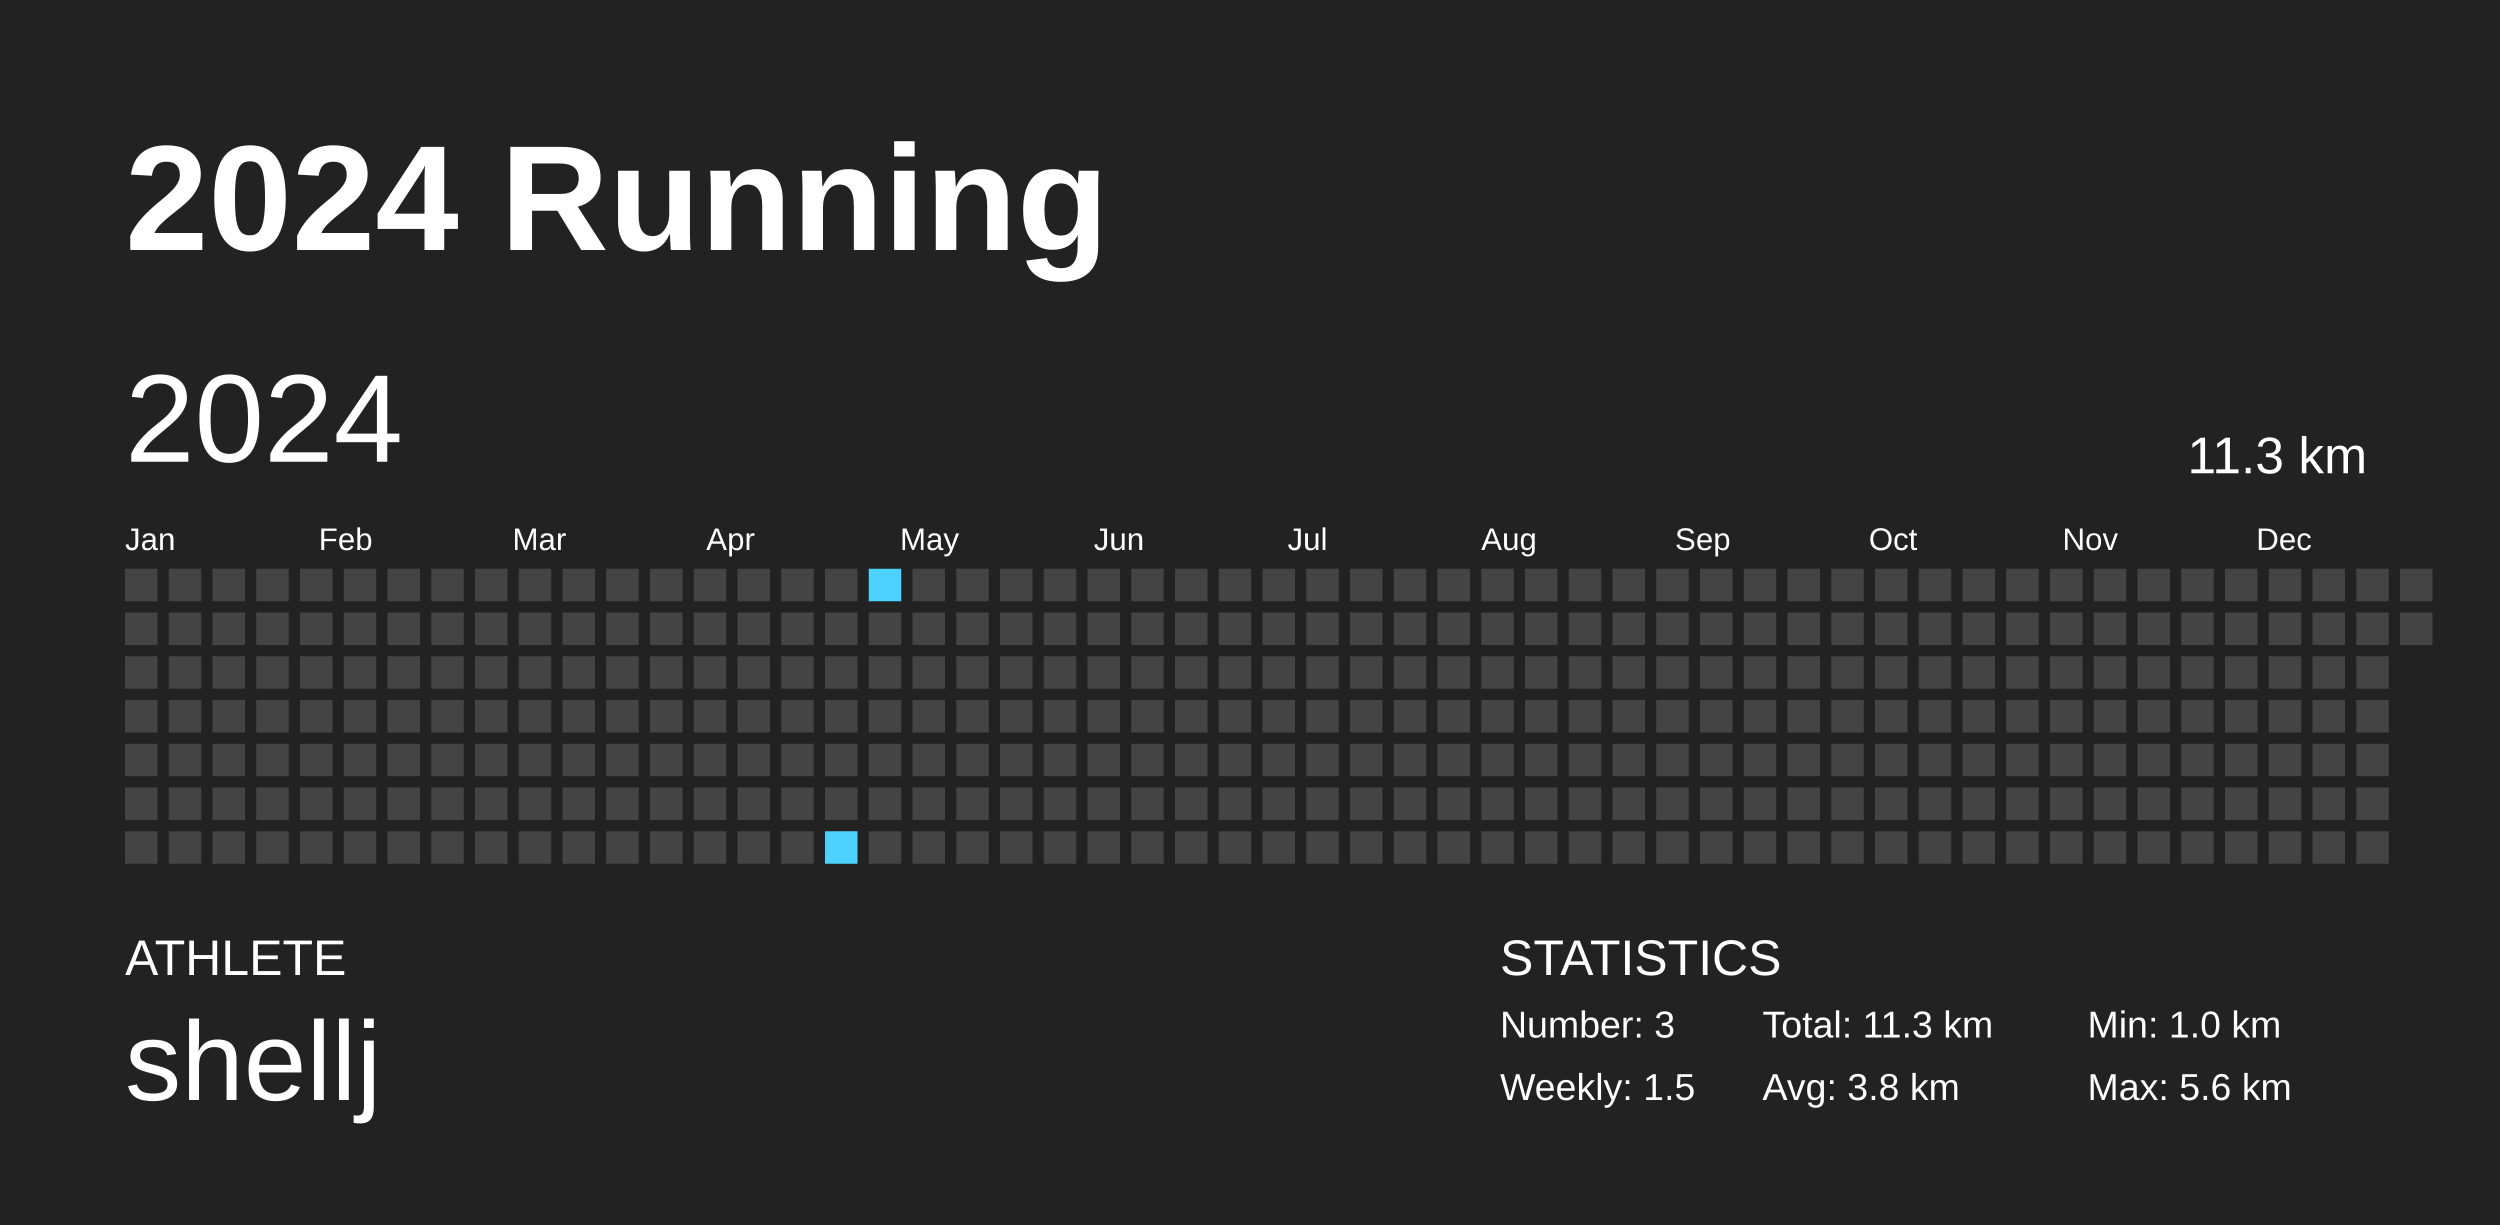
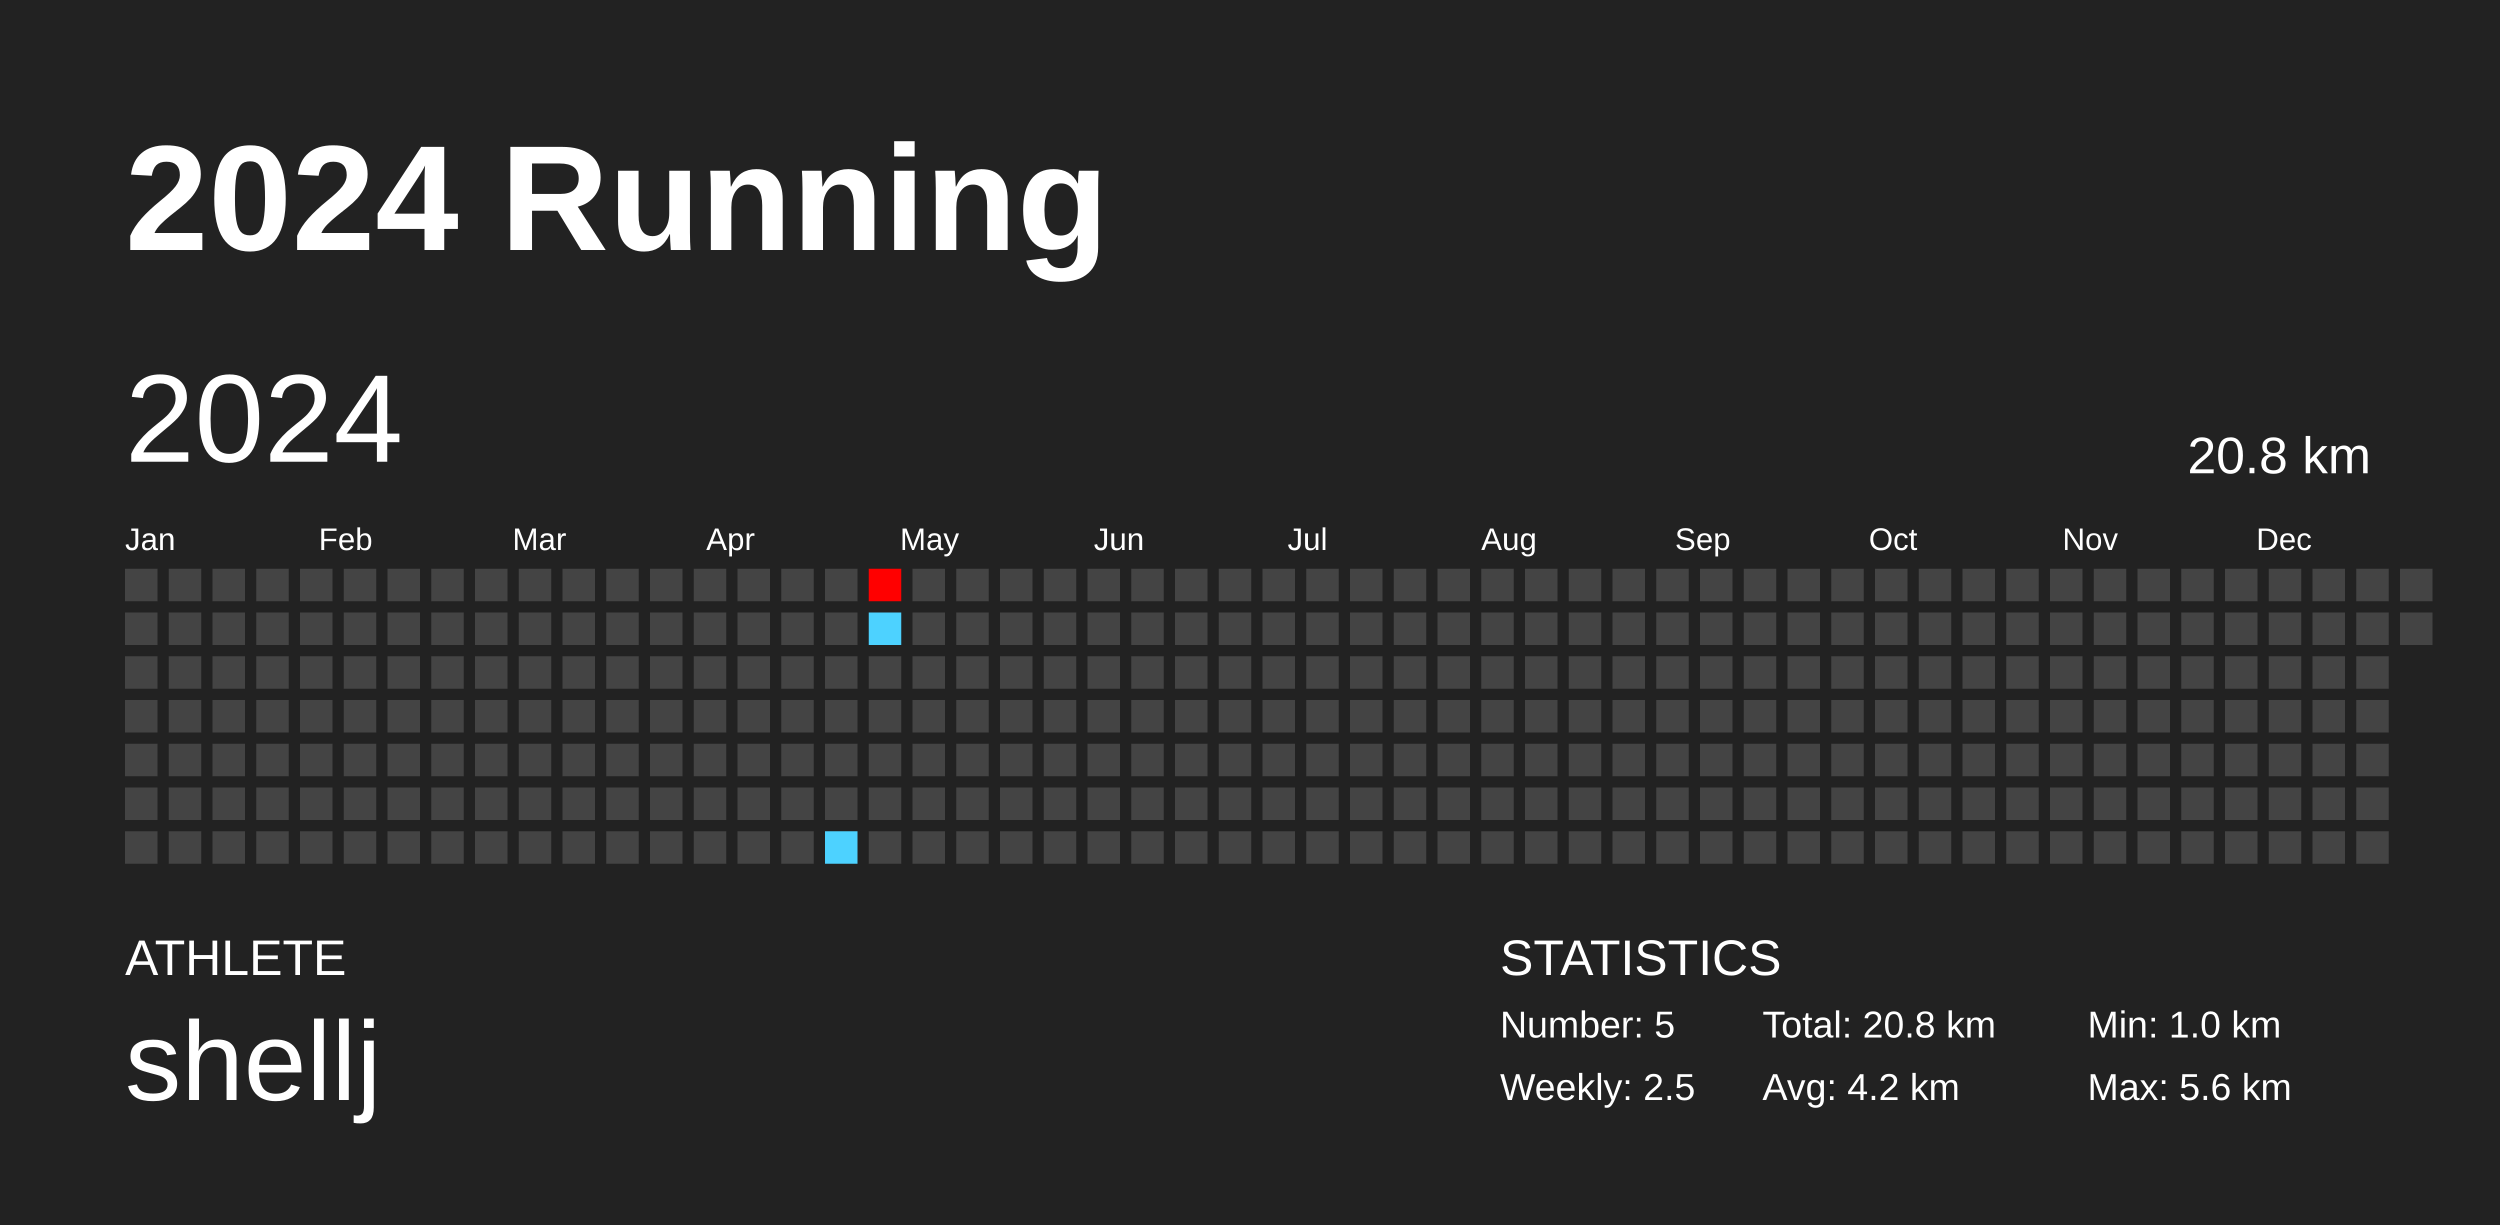
<svg xmlns="http://www.w3.org/2000/svg" baseProfile="full" height="98mm" version="1.1" viewBox="0,0,200,98" width="200mm">
  <defs />
  <rect fill="#222222" height="98" width="200" x="0" y="0" />
  <text fill="#FFFFFF" style="font-size:12px; font-family:Arial; font-weight:bold;" x="10" y="20">2024 Running</text>
  <text fill="#FFFFFF" style="font-size:4px; font-family:Arial" x="10" y="78">ATHLETE</text>
  <text fill="#FFFFFF" style="font-size:9px; font-family:Arial" x="10" y="88">shellj</text>
  <text fill="#FFFFFF" style="font-size:4px; font-family:Arial" x="120" y="78">STATISTICS</text>
-   <text fill="#FFFFFF" style="font-size:3px; font-family:Arial" x="120" y="83">Number: 3</text>
-   <text fill="#FFFFFF" style="font-size:3px; font-family:Arial" x="120" y="88">Weekly: 1.5</text>
-   <text fill="#FFFFFF" style="font-size:3px; font-family:Arial" x="141" y="83">Total: 11.3 km</text>
-   <text fill="#FFFFFF" style="font-size:3px; font-family:Arial" x="141" y="88">Avg: 3.8 km</text>
+   <text fill="#FFFFFF" style="font-size:3px; font-family:Arial" x="120" y="83">Number: 5</text>
+   <text fill="#FFFFFF" style="font-size:3px; font-family:Arial" x="120" y="88">Weekly: 2.5</text>
+   <text fill="#FFFFFF" style="font-size:3px; font-family:Arial" x="141" y="83">Total: 20.8 km</text>
+   <text fill="#FFFFFF" style="font-size:3px; font-family:Arial" x="141" y="88">Avg: 4.2 km</text>
  <text fill="#FFFFFF" style="font-size:3px; font-family:Arial" x="167" y="83">Min: 1.0 km</text>
  <text fill="#FFFFFF" style="font-size:3px; font-family:Arial" x="167" y="88">Max: 5.6 km</text>
  <text dominant-baseline="hanging" fill="#FFFFFF" style="font-size:10.0px; font-family:Arial;" x="10" y="30">2024</text>
-   <text dominant-baseline="hanging" fill="#FFFFFF" style="font-size:4.125px; font-family:Arial;" x="175" y="35">11.3 km</text>
+   <text dominant-baseline="hanging" fill="#FFFFFF" style="font-size:4.125px; font-family:Arial;" x="175" y="35">20.8 km</text>
  <text fill="#FFFFFF" style="font-size:2.5px; font-family:Arial" x="10.0" y="44">Jan</text>
  <text fill="#FFFFFF" style="font-size:2.5px; font-family:Arial" x="25.5" y="44">Feb</text>
  <text fill="#FFFFFF" style="font-size:2.5px; font-family:Arial" x="41.0" y="44">Mar</text>
  <text fill="#FFFFFF" style="font-size:2.5px; font-family:Arial" x="56.5" y="44">Apr</text>
  <text fill="#FFFFFF" style="font-size:2.5px; font-family:Arial" x="72.0" y="44">May</text>
  <text fill="#FFFFFF" style="font-size:2.5px; font-family:Arial" x="87.5" y="44">Jun</text>
  <text fill="#FFFFFF" style="font-size:2.5px; font-family:Arial" x="103.0" y="44">Jul</text>
  <text fill="#FFFFFF" style="font-size:2.5px; font-family:Arial" x="118.5" y="44">Aug</text>
  <text fill="#FFFFFF" style="font-size:2.5px; font-family:Arial" x="134.0" y="44">Sep</text>
  <text fill="#FFFFFF" style="font-size:2.5px; font-family:Arial" x="149.5" y="44">Oct</text>
  <text fill="#FFFFFF" style="font-size:2.5px; font-family:Arial" x="165.0" y="44">Nov</text>
  <text fill="#FFFFFF" style="font-size:2.5px; font-family:Arial" x="180.5" y="44">Dec</text>
  <rect fill="#444444" height="2.6" width="2.6" x="10.0" y="45.5" />
  <rect fill="#444444" height="2.6" width="2.6" x="10.0" y="49.0" />
  <rect fill="#444444" height="2.6" width="2.6" x="10.0" y="52.5" />
  <rect fill="#444444" height="2.6" width="2.6" x="10.0" y="56.0" />
  <rect fill="#444444" height="2.6" width="2.6" x="10.0" y="59.5" />
  <rect fill="#444444" height="2.6" width="2.6" x="10.0" y="63.0" />
  <rect fill="#444444" height="2.6" width="2.6" x="10.0" y="66.5" />
  <rect fill="#444444" height="2.6" width="2.6" x="13.5" y="45.5" />
  <rect fill="#444444" height="2.6" width="2.6" x="13.5" y="49.0" />
  <rect fill="#444444" height="2.6" width="2.6" x="13.5" y="52.5" />
  <rect fill="#444444" height="2.6" width="2.6" x="13.5" y="56.0" />
  <rect fill="#444444" height="2.6" width="2.6" x="13.5" y="59.5" />
  <rect fill="#444444" height="2.6" width="2.6" x="13.5" y="63.0" />
  <rect fill="#444444" height="2.6" width="2.6" x="13.5" y="66.5" />
  <rect fill="#444444" height="2.6" width="2.6" x="17.0" y="45.5" />
  <rect fill="#444444" height="2.6" width="2.6" x="17.0" y="49.0" />
  <rect fill="#444444" height="2.6" width="2.6" x="17.0" y="52.5" />
  <rect fill="#444444" height="2.6" width="2.6" x="17.0" y="56.0" />
  <rect fill="#444444" height="2.6" width="2.6" x="17.0" y="59.5" />
  <rect fill="#444444" height="2.6" width="2.6" x="17.0" y="63.0" />
  <rect fill="#444444" height="2.6" width="2.6" x="17.0" y="66.5" />
  <rect fill="#444444" height="2.6" width="2.6" x="20.5" y="45.5" />
  <rect fill="#444444" height="2.6" width="2.6" x="20.5" y="49.0" />
  <rect fill="#444444" height="2.6" width="2.6" x="20.5" y="52.5" />
  <rect fill="#444444" height="2.6" width="2.6" x="20.5" y="56.0" />
  <rect fill="#444444" height="2.6" width="2.6" x="20.5" y="59.5" />
  <rect fill="#444444" height="2.6" width="2.6" x="20.5" y="63.0" />
  <rect fill="#444444" height="2.6" width="2.6" x="20.5" y="66.5" />
  <rect fill="#444444" height="2.6" width="2.6" x="24.0" y="45.5" />
  <rect fill="#444444" height="2.6" width="2.6" x="24.0" y="49.0" />
  <rect fill="#444444" height="2.6" width="2.6" x="24.0" y="52.5" />
  <rect fill="#444444" height="2.6" width="2.6" x="24.0" y="56.0" />
  <rect fill="#444444" height="2.6" width="2.6" x="24.0" y="59.5" />
  <rect fill="#444444" height="2.6" width="2.6" x="24.0" y="63.0" />
  <rect fill="#444444" height="2.6" width="2.6" x="24.0" y="66.5" />
  <rect fill="#444444" height="2.6" width="2.6" x="27.5" y="45.5" />
  <rect fill="#444444" height="2.6" width="2.6" x="27.5" y="49.0" />
  <rect fill="#444444" height="2.6" width="2.6" x="27.5" y="52.5" />
  <rect fill="#444444" height="2.6" width="2.6" x="27.5" y="56.0" />
  <rect fill="#444444" height="2.6" width="2.6" x="27.5" y="59.5" />
  <rect fill="#444444" height="2.6" width="2.6" x="27.5" y="63.0" />
  <rect fill="#444444" height="2.6" width="2.6" x="27.5" y="66.5" />
  <rect fill="#444444" height="2.6" width="2.6" x="31.0" y="45.5" />
  <rect fill="#444444" height="2.6" width="2.6" x="31.0" y="49.0" />
  <rect fill="#444444" height="2.6" width="2.6" x="31.0" y="52.5" />
  <rect fill="#444444" height="2.6" width="2.6" x="31.0" y="56.0" />
  <rect fill="#444444" height="2.6" width="2.6" x="31.0" y="59.5" />
  <rect fill="#444444" height="2.6" width="2.6" x="31.0" y="63.0" />
  <rect fill="#444444" height="2.6" width="2.6" x="31.0" y="66.5" />
  <rect fill="#444444" height="2.6" width="2.6" x="34.5" y="45.5" />
  <rect fill="#444444" height="2.6" width="2.6" x="34.5" y="49.0" />
  <rect fill="#444444" height="2.6" width="2.6" x="34.5" y="52.5" />
  <rect fill="#444444" height="2.6" width="2.6" x="34.5" y="56.0" />
  <rect fill="#444444" height="2.6" width="2.6" x="34.5" y="59.5" />
  <rect fill="#444444" height="2.6" width="2.6" x="34.5" y="63.0" />
  <rect fill="#444444" height="2.6" width="2.6" x="34.5" y="66.5" />
  <rect fill="#444444" height="2.6" width="2.6" x="38.0" y="45.5" />
  <rect fill="#444444" height="2.6" width="2.6" x="38.0" y="49.0" />
  <rect fill="#444444" height="2.6" width="2.6" x="38.0" y="52.5" />
  <rect fill="#444444" height="2.6" width="2.6" x="38.0" y="56.0" />
  <rect fill="#444444" height="2.6" width="2.6" x="38.0" y="59.5" />
  <rect fill="#444444" height="2.6" width="2.6" x="38.0" y="63.0" />
  <rect fill="#444444" height="2.6" width="2.6" x="38.0" y="66.5" />
  <rect fill="#444444" height="2.6" width="2.6" x="41.5" y="45.5" />
  <rect fill="#444444" height="2.6" width="2.6" x="41.5" y="49.0" />
  <rect fill="#444444" height="2.6" width="2.6" x="41.5" y="52.5" />
  <rect fill="#444444" height="2.6" width="2.6" x="41.5" y="56.0" />
  <rect fill="#444444" height="2.6" width="2.6" x="41.5" y="59.5" />
  <rect fill="#444444" height="2.6" width="2.6" x="41.5" y="63.0" />
  <rect fill="#444444" height="2.6" width="2.6" x="41.5" y="66.5" />
  <rect fill="#444444" height="2.6" width="2.6" x="45.0" y="45.5" />
  <rect fill="#444444" height="2.6" width="2.6" x="45.0" y="49.0" />
  <rect fill="#444444" height="2.6" width="2.6" x="45.0" y="52.5" />
  <rect fill="#444444" height="2.6" width="2.6" x="45.0" y="56.0" />
  <rect fill="#444444" height="2.6" width="2.6" x="45.0" y="59.5" />
  <rect fill="#444444" height="2.6" width="2.6" x="45.0" y="63.0" />
  <rect fill="#444444" height="2.6" width="2.6" x="45.0" y="66.5" />
  <rect fill="#444444" height="2.6" width="2.6" x="48.5" y="45.5" />
  <rect fill="#444444" height="2.6" width="2.6" x="48.5" y="49.0" />
  <rect fill="#444444" height="2.6" width="2.6" x="48.5" y="52.5" />
  <rect fill="#444444" height="2.6" width="2.6" x="48.5" y="56.0" />
  <rect fill="#444444" height="2.6" width="2.6" x="48.5" y="59.5" />
  <rect fill="#444444" height="2.6" width="2.6" x="48.5" y="63.0" />
  <rect fill="#444444" height="2.6" width="2.6" x="48.5" y="66.5" />
  <rect fill="#444444" height="2.6" width="2.6" x="52.0" y="45.5" />
  <rect fill="#444444" height="2.6" width="2.6" x="52.0" y="49.0" />
  <rect fill="#444444" height="2.6" width="2.6" x="52.0" y="52.5" />
  <rect fill="#444444" height="2.6" width="2.6" x="52.0" y="56.0" />
  <rect fill="#444444" height="2.6" width="2.6" x="52.0" y="59.5" />
  <rect fill="#444444" height="2.6" width="2.6" x="52.0" y="63.0" />
  <rect fill="#444444" height="2.6" width="2.6" x="52.0" y="66.5" />
  <rect fill="#444444" height="2.6" width="2.6" x="55.5" y="45.5" />
  <rect fill="#444444" height="2.6" width="2.6" x="55.5" y="49.0" />
  <rect fill="#444444" height="2.6" width="2.6" x="55.5" y="52.5" />
  <rect fill="#444444" height="2.6" width="2.6" x="55.5" y="56.0" />
  <rect fill="#444444" height="2.6" width="2.6" x="55.5" y="59.5" />
  <rect fill="#444444" height="2.6" width="2.6" x="55.5" y="63.0" />
  <rect fill="#444444" height="2.6" width="2.6" x="55.5" y="66.5" />
  <rect fill="#444444" height="2.6" width="2.6" x="59.0" y="45.5" />
  <rect fill="#444444" height="2.6" width="2.6" x="59.0" y="49.0" />
  <rect fill="#444444" height="2.6" width="2.6" x="59.0" y="52.5" />
  <rect fill="#444444" height="2.6" width="2.6" x="59.0" y="56.0" />
  <rect fill="#444444" height="2.6" width="2.6" x="59.0" y="59.5" />
  <rect fill="#444444" height="2.6" width="2.6" x="59.0" y="63.0" />
  <rect fill="#444444" height="2.6" width="2.6" x="59.0" y="66.5" />
  <rect fill="#444444" height="2.6" width="2.6" x="62.5" y="45.5" />
  <rect fill="#444444" height="2.6" width="2.6" x="62.5" y="49.0" />
  <rect fill="#444444" height="2.6" width="2.6" x="62.5" y="52.5" />
  <rect fill="#444444" height="2.6" width="2.6" x="62.5" y="56.0" />
  <rect fill="#444444" height="2.6" width="2.6" x="62.5" y="59.5" />
  <rect fill="#444444" height="2.6" width="2.6" x="62.5" y="63.0" />
  <rect fill="#444444" height="2.6" width="2.6" x="62.5" y="66.5" />
  <rect fill="#444444" height="2.6" width="2.6" x="66.0" y="45.5" />
  <rect fill="#444444" height="2.6" width="2.6" x="66.0" y="49.0" />
  <rect fill="#444444" height="2.6" width="2.6" x="66.0" y="52.5" />
  <rect fill="#444444" height="2.6" width="2.6" x="66.0" y="56.0" />
  <rect fill="#444444" height="2.6" width="2.6" x="66.0" y="59.5" />
  <rect fill="#444444" height="2.6" width="2.6" x="66.0" y="63.0" />
  <rect fill="#4dd2ff" height="2.6" width="2.6" x="66.0" y="66.5" />
-   <rect fill="#4dd2ff" height="2.6" width="2.6" x="69.5" y="45.5" />
-   <rect fill="#444444" height="2.6" width="2.6" x="69.5" y="49.0" />
+   <rect fill="#ff0000" height="2.6" width="2.6" x="69.5" y="45.5" />
+   <rect fill="#4dd2ff" height="2.6" width="2.6" x="69.5" y="49.0" />
  <rect fill="#444444" height="2.6" width="2.6" x="69.5" y="52.5" />
  <rect fill="#444444" height="2.6" width="2.6" x="69.5" y="56.0" />
  <rect fill="#444444" height="2.6" width="2.6" x="69.5" y="59.5" />
  <rect fill="#444444" height="2.6" width="2.6" x="69.5" y="63.0" />
  <rect fill="#444444" height="2.6" width="2.6" x="69.5" y="66.5" />
  <rect fill="#444444" height="2.6" width="2.6" x="73.0" y="45.5" />
  <rect fill="#444444" height="2.6" width="2.6" x="73.0" y="49.0" />
  <rect fill="#444444" height="2.6" width="2.6" x="73.0" y="52.5" />
  <rect fill="#444444" height="2.6" width="2.6" x="73.0" y="56.0" />
  <rect fill="#444444" height="2.6" width="2.6" x="73.0" y="59.5" />
  <rect fill="#444444" height="2.6" width="2.6" x="73.0" y="63.0" />
  <rect fill="#444444" height="2.6" width="2.6" x="73.0" y="66.5" />
  <rect fill="#444444" height="2.6" width="2.6" x="76.5" y="45.5" />
  <rect fill="#444444" height="2.6" width="2.6" x="76.5" y="49.0" />
  <rect fill="#444444" height="2.6" width="2.6" x="76.5" y="52.5" />
  <rect fill="#444444" height="2.6" width="2.6" x="76.5" y="56.0" />
  <rect fill="#444444" height="2.6" width="2.6" x="76.5" y="59.5" />
  <rect fill="#444444" height="2.6" width="2.6" x="76.5" y="63.0" />
  <rect fill="#444444" height="2.6" width="2.6" x="76.5" y="66.5" />
  <rect fill="#444444" height="2.6" width="2.6" x="80.0" y="45.5" />
  <rect fill="#444444" height="2.6" width="2.6" x="80.0" y="49.0" />
  <rect fill="#444444" height="2.6" width="2.6" x="80.0" y="52.5" />
  <rect fill="#444444" height="2.6" width="2.6" x="80.0" y="56.0" />
  <rect fill="#444444" height="2.6" width="2.6" x="80.0" y="59.5" />
  <rect fill="#444444" height="2.6" width="2.6" x="80.0" y="63.0" />
  <rect fill="#444444" height="2.6" width="2.6" x="80.0" y="66.5" />
  <rect fill="#444444" height="2.6" width="2.6" x="83.5" y="45.5" />
  <rect fill="#444444" height="2.6" width="2.6" x="83.5" y="49.0" />
  <rect fill="#444444" height="2.6" width="2.6" x="83.5" y="52.5" />
  <rect fill="#444444" height="2.6" width="2.6" x="83.5" y="56.0" />
  <rect fill="#444444" height="2.6" width="2.6" x="83.5" y="59.5" />
  <rect fill="#444444" height="2.6" width="2.6" x="83.5" y="63.0" />
  <rect fill="#444444" height="2.6" width="2.6" x="83.5" y="66.5" />
  <rect fill="#444444" height="2.6" width="2.6" x="87.0" y="45.5" />
  <rect fill="#444444" height="2.6" width="2.6" x="87.0" y="49.0" />
  <rect fill="#444444" height="2.6" width="2.6" x="87.0" y="52.5" />
  <rect fill="#444444" height="2.6" width="2.6" x="87.0" y="56.0" />
  <rect fill="#444444" height="2.6" width="2.6" x="87.0" y="59.5" />
  <rect fill="#444444" height="2.6" width="2.6" x="87.0" y="63.0" />
  <rect fill="#444444" height="2.6" width="2.6" x="87.0" y="66.5" />
  <rect fill="#444444" height="2.6" width="2.6" x="90.5" y="45.5" />
  <rect fill="#444444" height="2.6" width="2.6" x="90.5" y="49.0" />
  <rect fill="#444444" height="2.6" width="2.6" x="90.5" y="52.5" />
  <rect fill="#444444" height="2.6" width="2.6" x="90.5" y="56.0" />
  <rect fill="#444444" height="2.6" width="2.6" x="90.5" y="59.5" />
  <rect fill="#444444" height="2.6" width="2.6" x="90.5" y="63.0" />
  <rect fill="#444444" height="2.6" width="2.6" x="90.5" y="66.5" />
  <rect fill="#444444" height="2.6" width="2.6" x="94.0" y="45.5" />
  <rect fill="#444444" height="2.6" width="2.6" x="94.0" y="49.0" />
  <rect fill="#444444" height="2.6" width="2.6" x="94.0" y="52.5" />
  <rect fill="#444444" height="2.6" width="2.6" x="94.0" y="56.0" />
  <rect fill="#444444" height="2.6" width="2.6" x="94.0" y="59.5" />
  <rect fill="#444444" height="2.6" width="2.6" x="94.0" y="63.0" />
  <rect fill="#444444" height="2.6" width="2.6" x="94.0" y="66.5" />
  <rect fill="#444444" height="2.6" width="2.6" x="97.5" y="45.5" />
  <rect fill="#444444" height="2.6" width="2.6" x="97.5" y="49.0" />
  <rect fill="#444444" height="2.6" width="2.6" x="97.5" y="52.5" />
  <rect fill="#444444" height="2.6" width="2.6" x="97.5" y="56.0" />
  <rect fill="#444444" height="2.6" width="2.6" x="97.5" y="59.5" />
  <rect fill="#444444" height="2.6" width="2.6" x="97.5" y="63.0" />
  <rect fill="#444444" height="2.6" width="2.6" x="97.5" y="66.5" />
  <rect fill="#444444" height="2.6" width="2.6" x="101.0" y="45.5" />
  <rect fill="#444444" height="2.6" width="2.6" x="101.0" y="49.0" />
  <rect fill="#444444" height="2.6" width="2.6" x="101.0" y="52.5" />
  <rect fill="#444444" height="2.6" width="2.6" x="101.0" y="56.0" />
  <rect fill="#444444" height="2.6" width="2.6" x="101.0" y="59.5" />
  <rect fill="#444444" height="2.6" width="2.6" x="101.0" y="63.0" />
  <rect fill="#444444" height="2.6" width="2.6" x="101.0" y="66.5" />
  <rect fill="#444444" height="2.6" width="2.6" x="104.5" y="45.5" />
  <rect fill="#444444" height="2.6" width="2.6" x="104.5" y="49.0" />
  <rect fill="#444444" height="2.6" width="2.6" x="104.5" y="52.5" />
  <rect fill="#444444" height="2.6" width="2.6" x="104.5" y="56.0" />
  <rect fill="#444444" height="2.6" width="2.6" x="104.5" y="59.5" />
  <rect fill="#444444" height="2.6" width="2.6" x="104.5" y="63.0" />
  <rect fill="#444444" height="2.6" width="2.6" x="104.5" y="66.5" />
  <rect fill="#444444" height="2.6" width="2.6" x="108.0" y="45.5" />
  <rect fill="#444444" height="2.6" width="2.6" x="108.0" y="49.0" />
  <rect fill="#444444" height="2.6" width="2.6" x="108.0" y="52.5" />
  <rect fill="#444444" height="2.6" width="2.6" x="108.0" y="56.0" />
  <rect fill="#444444" height="2.6" width="2.6" x="108.0" y="59.5" />
  <rect fill="#444444" height="2.6" width="2.6" x="108.0" y="63.0" />
  <rect fill="#444444" height="2.6" width="2.6" x="108.0" y="66.5" />
  <rect fill="#444444" height="2.6" width="2.6" x="111.5" y="45.5" />
  <rect fill="#444444" height="2.6" width="2.6" x="111.5" y="49.0" />
  <rect fill="#444444" height="2.6" width="2.6" x="111.5" y="52.5" />
  <rect fill="#444444" height="2.6" width="2.6" x="111.5" y="56.0" />
  <rect fill="#444444" height="2.6" width="2.6" x="111.5" y="59.5" />
  <rect fill="#444444" height="2.6" width="2.6" x="111.5" y="63.0" />
  <rect fill="#444444" height="2.6" width="2.6" x="111.5" y="66.5" />
  <rect fill="#444444" height="2.6" width="2.6" x="115.0" y="45.5" />
  <rect fill="#444444" height="2.6" width="2.6" x="115.0" y="49.0" />
  <rect fill="#444444" height="2.6" width="2.6" x="115.0" y="52.5" />
  <rect fill="#444444" height="2.6" width="2.6" x="115.0" y="56.0" />
  <rect fill="#444444" height="2.6" width="2.6" x="115.0" y="59.5" />
  <rect fill="#444444" height="2.6" width="2.6" x="115.0" y="63.0" />
  <rect fill="#444444" height="2.6" width="2.6" x="115.0" y="66.5" />
  <rect fill="#444444" height="2.6" width="2.6" x="118.5" y="45.5" />
  <rect fill="#444444" height="2.6" width="2.6" x="118.5" y="49.0" />
  <rect fill="#444444" height="2.6" width="2.6" x="118.5" y="52.5" />
  <rect fill="#444444" height="2.6" width="2.6" x="118.5" y="56.0" />
  <rect fill="#444444" height="2.6" width="2.6" x="118.5" y="59.5" />
  <rect fill="#444444" height="2.6" width="2.6" x="118.5" y="63.0" />
  <rect fill="#444444" height="2.6" width="2.6" x="118.5" y="66.5" />
  <rect fill="#444444" height="2.6" width="2.6" x="122.0" y="45.5" />
  <rect fill="#444444" height="2.6" width="2.6" x="122.0" y="49.0" />
  <rect fill="#444444" height="2.6" width="2.6" x="122.0" y="52.5" />
  <rect fill="#444444" height="2.6" width="2.6" x="122.0" y="56.0" />
  <rect fill="#444444" height="2.6" width="2.6" x="122.0" y="59.5" />
  <rect fill="#444444" height="2.6" width="2.6" x="122.0" y="63.0" />
  <rect fill="#444444" height="2.6" width="2.6" x="122.0" y="66.5" />
  <rect fill="#444444" height="2.6" width="2.6" x="125.5" y="45.5" />
  <rect fill="#444444" height="2.6" width="2.6" x="125.5" y="49.0" />
  <rect fill="#444444" height="2.6" width="2.6" x="125.5" y="52.5" />
  <rect fill="#444444" height="2.6" width="2.6" x="125.5" y="56.0" />
  <rect fill="#444444" height="2.6" width="2.6" x="125.5" y="59.5" />
  <rect fill="#444444" height="2.6" width="2.6" x="125.5" y="63.0" />
  <rect fill="#444444" height="2.6" width="2.6" x="125.5" y="66.5" />
  <rect fill="#444444" height="2.6" width="2.6" x="129.0" y="45.5" />
  <rect fill="#444444" height="2.6" width="2.6" x="129.0" y="49.0" />
  <rect fill="#444444" height="2.6" width="2.6" x="129.0" y="52.5" />
  <rect fill="#444444" height="2.6" width="2.6" x="129.0" y="56.0" />
  <rect fill="#444444" height="2.6" width="2.6" x="129.0" y="59.5" />
  <rect fill="#444444" height="2.6" width="2.6" x="129.0" y="63.0" />
  <rect fill="#444444" height="2.6" width="2.6" x="129.0" y="66.5" />
  <rect fill="#444444" height="2.6" width="2.6" x="132.5" y="45.5" />
  <rect fill="#444444" height="2.6" width="2.6" x="132.5" y="49.0" />
  <rect fill="#444444" height="2.6" width="2.6" x="132.5" y="52.5" />
  <rect fill="#444444" height="2.6" width="2.6" x="132.5" y="56.0" />
  <rect fill="#444444" height="2.6" width="2.6" x="132.5" y="59.5" />
  <rect fill="#444444" height="2.6" width="2.6" x="132.5" y="63.0" />
  <rect fill="#444444" height="2.6" width="2.6" x="132.5" y="66.5" />
  <rect fill="#444444" height="2.6" width="2.6" x="136.0" y="45.5" />
  <rect fill="#444444" height="2.6" width="2.6" x="136.0" y="49.0" />
  <rect fill="#444444" height="2.6" width="2.6" x="136.0" y="52.5" />
  <rect fill="#444444" height="2.6" width="2.6" x="136.0" y="56.0" />
  <rect fill="#444444" height="2.6" width="2.6" x="136.0" y="59.5" />
  <rect fill="#444444" height="2.6" width="2.6" x="136.0" y="63.0" />
  <rect fill="#444444" height="2.6" width="2.6" x="136.0" y="66.5" />
  <rect fill="#444444" height="2.6" width="2.6" x="139.5" y="45.5" />
  <rect fill="#444444" height="2.6" width="2.6" x="139.5" y="49.0" />
  <rect fill="#444444" height="2.6" width="2.6" x="139.5" y="52.5" />
  <rect fill="#444444" height="2.6" width="2.6" x="139.5" y="56.0" />
  <rect fill="#444444" height="2.6" width="2.6" x="139.5" y="59.5" />
  <rect fill="#444444" height="2.6" width="2.6" x="139.5" y="63.0" />
  <rect fill="#444444" height="2.6" width="2.6" x="139.5" y="66.5" />
  <rect fill="#444444" height="2.6" width="2.6" x="143.0" y="45.5" />
  <rect fill="#444444" height="2.6" width="2.6" x="143.0" y="49.0" />
  <rect fill="#444444" height="2.6" width="2.6" x="143.0" y="52.5" />
  <rect fill="#444444" height="2.6" width="2.6" x="143.0" y="56.0" />
  <rect fill="#444444" height="2.6" width="2.6" x="143.0" y="59.5" />
  <rect fill="#444444" height="2.6" width="2.6" x="143.0" y="63.0" />
  <rect fill="#444444" height="2.6" width="2.6" x="143.0" y="66.5" />
  <rect fill="#444444" height="2.6" width="2.6" x="146.5" y="45.5" />
  <rect fill="#444444" height="2.6" width="2.6" x="146.5" y="49.0" />
  <rect fill="#444444" height="2.6" width="2.6" x="146.5" y="52.5" />
  <rect fill="#444444" height="2.6" width="2.6" x="146.5" y="56.0" />
  <rect fill="#444444" height="2.6" width="2.6" x="146.5" y="59.5" />
  <rect fill="#444444" height="2.6" width="2.6" x="146.5" y="63.0" />
  <rect fill="#444444" height="2.6" width="2.6" x="146.5" y="66.5" />
  <rect fill="#444444" height="2.6" width="2.6" x="150.0" y="45.5" />
  <rect fill="#444444" height="2.6" width="2.6" x="150.0" y="49.0" />
  <rect fill="#444444" height="2.6" width="2.6" x="150.0" y="52.5" />
  <rect fill="#444444" height="2.6" width="2.6" x="150.0" y="56.0" />
  <rect fill="#444444" height="2.6" width="2.6" x="150.0" y="59.5" />
  <rect fill="#444444" height="2.6" width="2.6" x="150.0" y="63.0" />
  <rect fill="#444444" height="2.6" width="2.6" x="150.0" y="66.5" />
  <rect fill="#444444" height="2.6" width="2.6" x="153.5" y="45.5" />
  <rect fill="#444444" height="2.6" width="2.6" x="153.5" y="49.0" />
  <rect fill="#444444" height="2.6" width="2.6" x="153.5" y="52.5" />
  <rect fill="#444444" height="2.6" width="2.6" x="153.5" y="56.0" />
  <rect fill="#444444" height="2.6" width="2.6" x="153.5" y="59.5" />
  <rect fill="#444444" height="2.6" width="2.6" x="153.5" y="63.0" />
  <rect fill="#444444" height="2.6" width="2.6" x="153.5" y="66.5" />
  <rect fill="#444444" height="2.6" width="2.6" x="157.0" y="45.5" />
  <rect fill="#444444" height="2.6" width="2.6" x="157.0" y="49.0" />
  <rect fill="#444444" height="2.6" width="2.6" x="157.0" y="52.5" />
  <rect fill="#444444" height="2.6" width="2.6" x="157.0" y="56.0" />
  <rect fill="#444444" height="2.6" width="2.6" x="157.0" y="59.5" />
  <rect fill="#444444" height="2.6" width="2.6" x="157.0" y="63.0" />
  <rect fill="#444444" height="2.6" width="2.6" x="157.0" y="66.5" />
  <rect fill="#444444" height="2.6" width="2.6" x="160.5" y="45.5" />
  <rect fill="#444444" height="2.6" width="2.6" x="160.5" y="49.0" />
  <rect fill="#444444" height="2.6" width="2.6" x="160.5" y="52.5" />
  <rect fill="#444444" height="2.6" width="2.6" x="160.5" y="56.0" />
  <rect fill="#444444" height="2.6" width="2.6" x="160.5" y="59.5" />
  <rect fill="#444444" height="2.6" width="2.6" x="160.5" y="63.0" />
  <rect fill="#444444" height="2.6" width="2.6" x="160.5" y="66.5" />
  <rect fill="#444444" height="2.6" width="2.6" x="164.0" y="45.5" />
  <rect fill="#444444" height="2.6" width="2.6" x="164.0" y="49.0" />
  <rect fill="#444444" height="2.6" width="2.6" x="164.0" y="52.5" />
  <rect fill="#444444" height="2.6" width="2.6" x="164.0" y="56.0" />
  <rect fill="#444444" height="2.6" width="2.6" x="164.0" y="59.5" />
  <rect fill="#444444" height="2.6" width="2.6" x="164.0" y="63.0" />
  <rect fill="#444444" height="2.6" width="2.6" x="164.0" y="66.5" />
  <rect fill="#444444" height="2.6" width="2.6" x="167.5" y="45.5" />
  <rect fill="#444444" height="2.6" width="2.6" x="167.5" y="49.0" />
  <rect fill="#444444" height="2.6" width="2.6" x="167.5" y="52.5" />
  <rect fill="#444444" height="2.6" width="2.6" x="167.5" y="56.0" />
  <rect fill="#444444" height="2.6" width="2.6" x="167.5" y="59.5" />
  <rect fill="#444444" height="2.6" width="2.6" x="167.5" y="63.0" />
  <rect fill="#444444" height="2.6" width="2.6" x="167.5" y="66.5" />
  <rect fill="#444444" height="2.6" width="2.6" x="171.0" y="45.5" />
  <rect fill="#444444" height="2.6" width="2.6" x="171.0" y="49.0" />
  <rect fill="#444444" height="2.6" width="2.6" x="171.0" y="52.5" />
  <rect fill="#444444" height="2.6" width="2.6" x="171.0" y="56.0" />
  <rect fill="#444444" height="2.6" width="2.6" x="171.0" y="59.5" />
  <rect fill="#444444" height="2.6" width="2.6" x="171.0" y="63.0" />
  <rect fill="#444444" height="2.6" width="2.6" x="171.0" y="66.5" />
  <rect fill="#444444" height="2.6" width="2.6" x="174.5" y="45.5" />
  <rect fill="#444444" height="2.6" width="2.6" x="174.5" y="49.0" />
  <rect fill="#444444" height="2.6" width="2.6" x="174.5" y="52.5" />
  <rect fill="#444444" height="2.6" width="2.6" x="174.5" y="56.0" />
  <rect fill="#444444" height="2.6" width="2.6" x="174.5" y="59.5" />
  <rect fill="#444444" height="2.6" width="2.6" x="174.5" y="63.0" />
  <rect fill="#444444" height="2.6" width="2.6" x="174.5" y="66.5" />
  <rect fill="#444444" height="2.6" width="2.6" x="178.0" y="45.5" />
  <rect fill="#444444" height="2.6" width="2.6" x="178.0" y="49.0" />
  <rect fill="#444444" height="2.6" width="2.6" x="178.0" y="52.5" />
  <rect fill="#444444" height="2.6" width="2.6" x="178.0" y="56.0" />
  <rect fill="#444444" height="2.6" width="2.6" x="178.0" y="59.5" />
  <rect fill="#444444" height="2.6" width="2.6" x="178.0" y="63.0" />
  <rect fill="#444444" height="2.6" width="2.6" x="178.0" y="66.5" />
  <rect fill="#444444" height="2.6" width="2.6" x="181.5" y="45.5" />
  <rect fill="#444444" height="2.6" width="2.6" x="181.5" y="49.0" />
  <rect fill="#444444" height="2.6" width="2.6" x="181.5" y="52.5" />
  <rect fill="#444444" height="2.6" width="2.6" x="181.5" y="56.0" />
  <rect fill="#444444" height="2.6" width="2.6" x="181.5" y="59.5" />
  <rect fill="#444444" height="2.6" width="2.6" x="181.5" y="63.0" />
  <rect fill="#444444" height="2.6" width="2.6" x="181.5" y="66.5" />
  <rect fill="#444444" height="2.6" width="2.6" x="185.0" y="45.5" />
  <rect fill="#444444" height="2.6" width="2.6" x="185.0" y="49.0" />
  <rect fill="#444444" height="2.6" width="2.6" x="185.0" y="52.5" />
  <rect fill="#444444" height="2.6" width="2.6" x="185.0" y="56.0" />
  <rect fill="#444444" height="2.6" width="2.6" x="185.0" y="59.5" />
  <rect fill="#444444" height="2.6" width="2.6" x="185.0" y="63.0" />
  <rect fill="#444444" height="2.6" width="2.6" x="185.0" y="66.5" />
  <rect fill="#444444" height="2.6" width="2.6" x="188.5" y="45.5" />
  <rect fill="#444444" height="2.6" width="2.6" x="188.5" y="49.0" />
  <rect fill="#444444" height="2.6" width="2.6" x="188.5" y="52.5" />
  <rect fill="#444444" height="2.6" width="2.6" x="188.5" y="56.0" />
  <rect fill="#444444" height="2.6" width="2.6" x="188.5" y="59.5" />
  <rect fill="#444444" height="2.6" width="2.6" x="188.5" y="63.0" />
  <rect fill="#444444" height="2.6" width="2.6" x="188.5" y="66.5" />
  <rect fill="#444444" height="2.6" width="2.6" x="192.0" y="45.5" />
  <rect fill="#444444" height="2.6" width="2.6" x="192.0" y="49.0" />
</svg>
